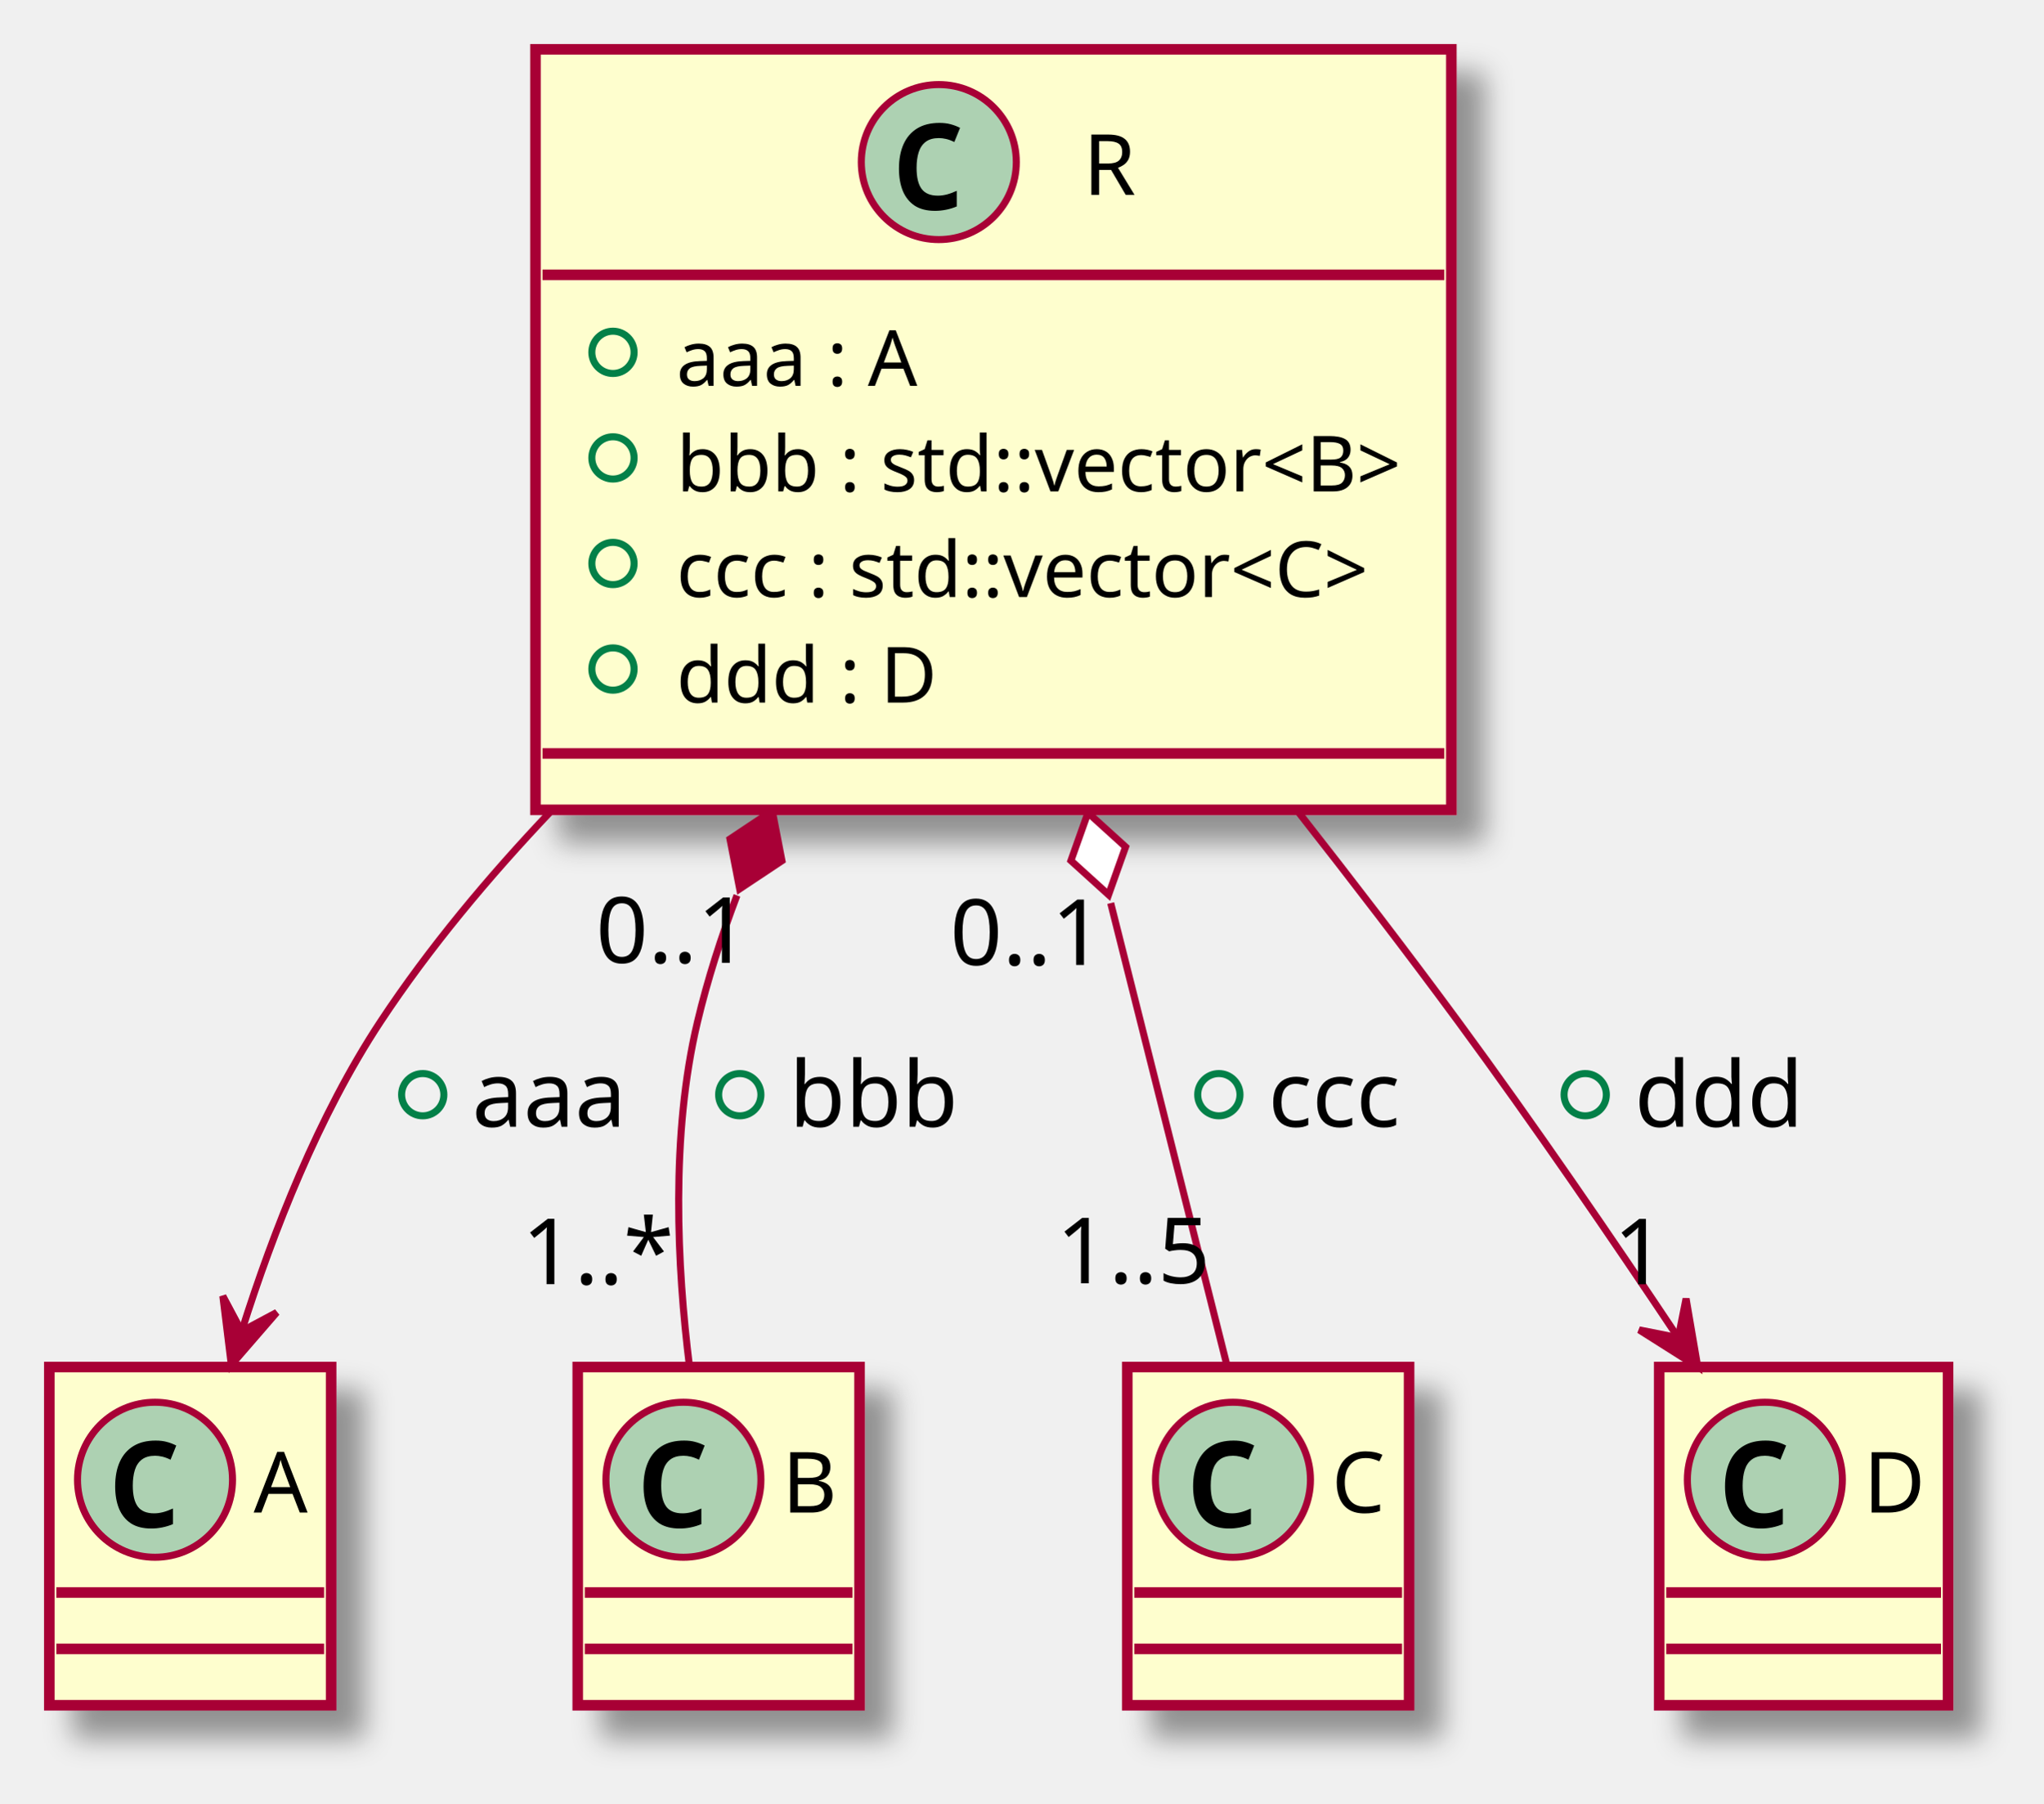
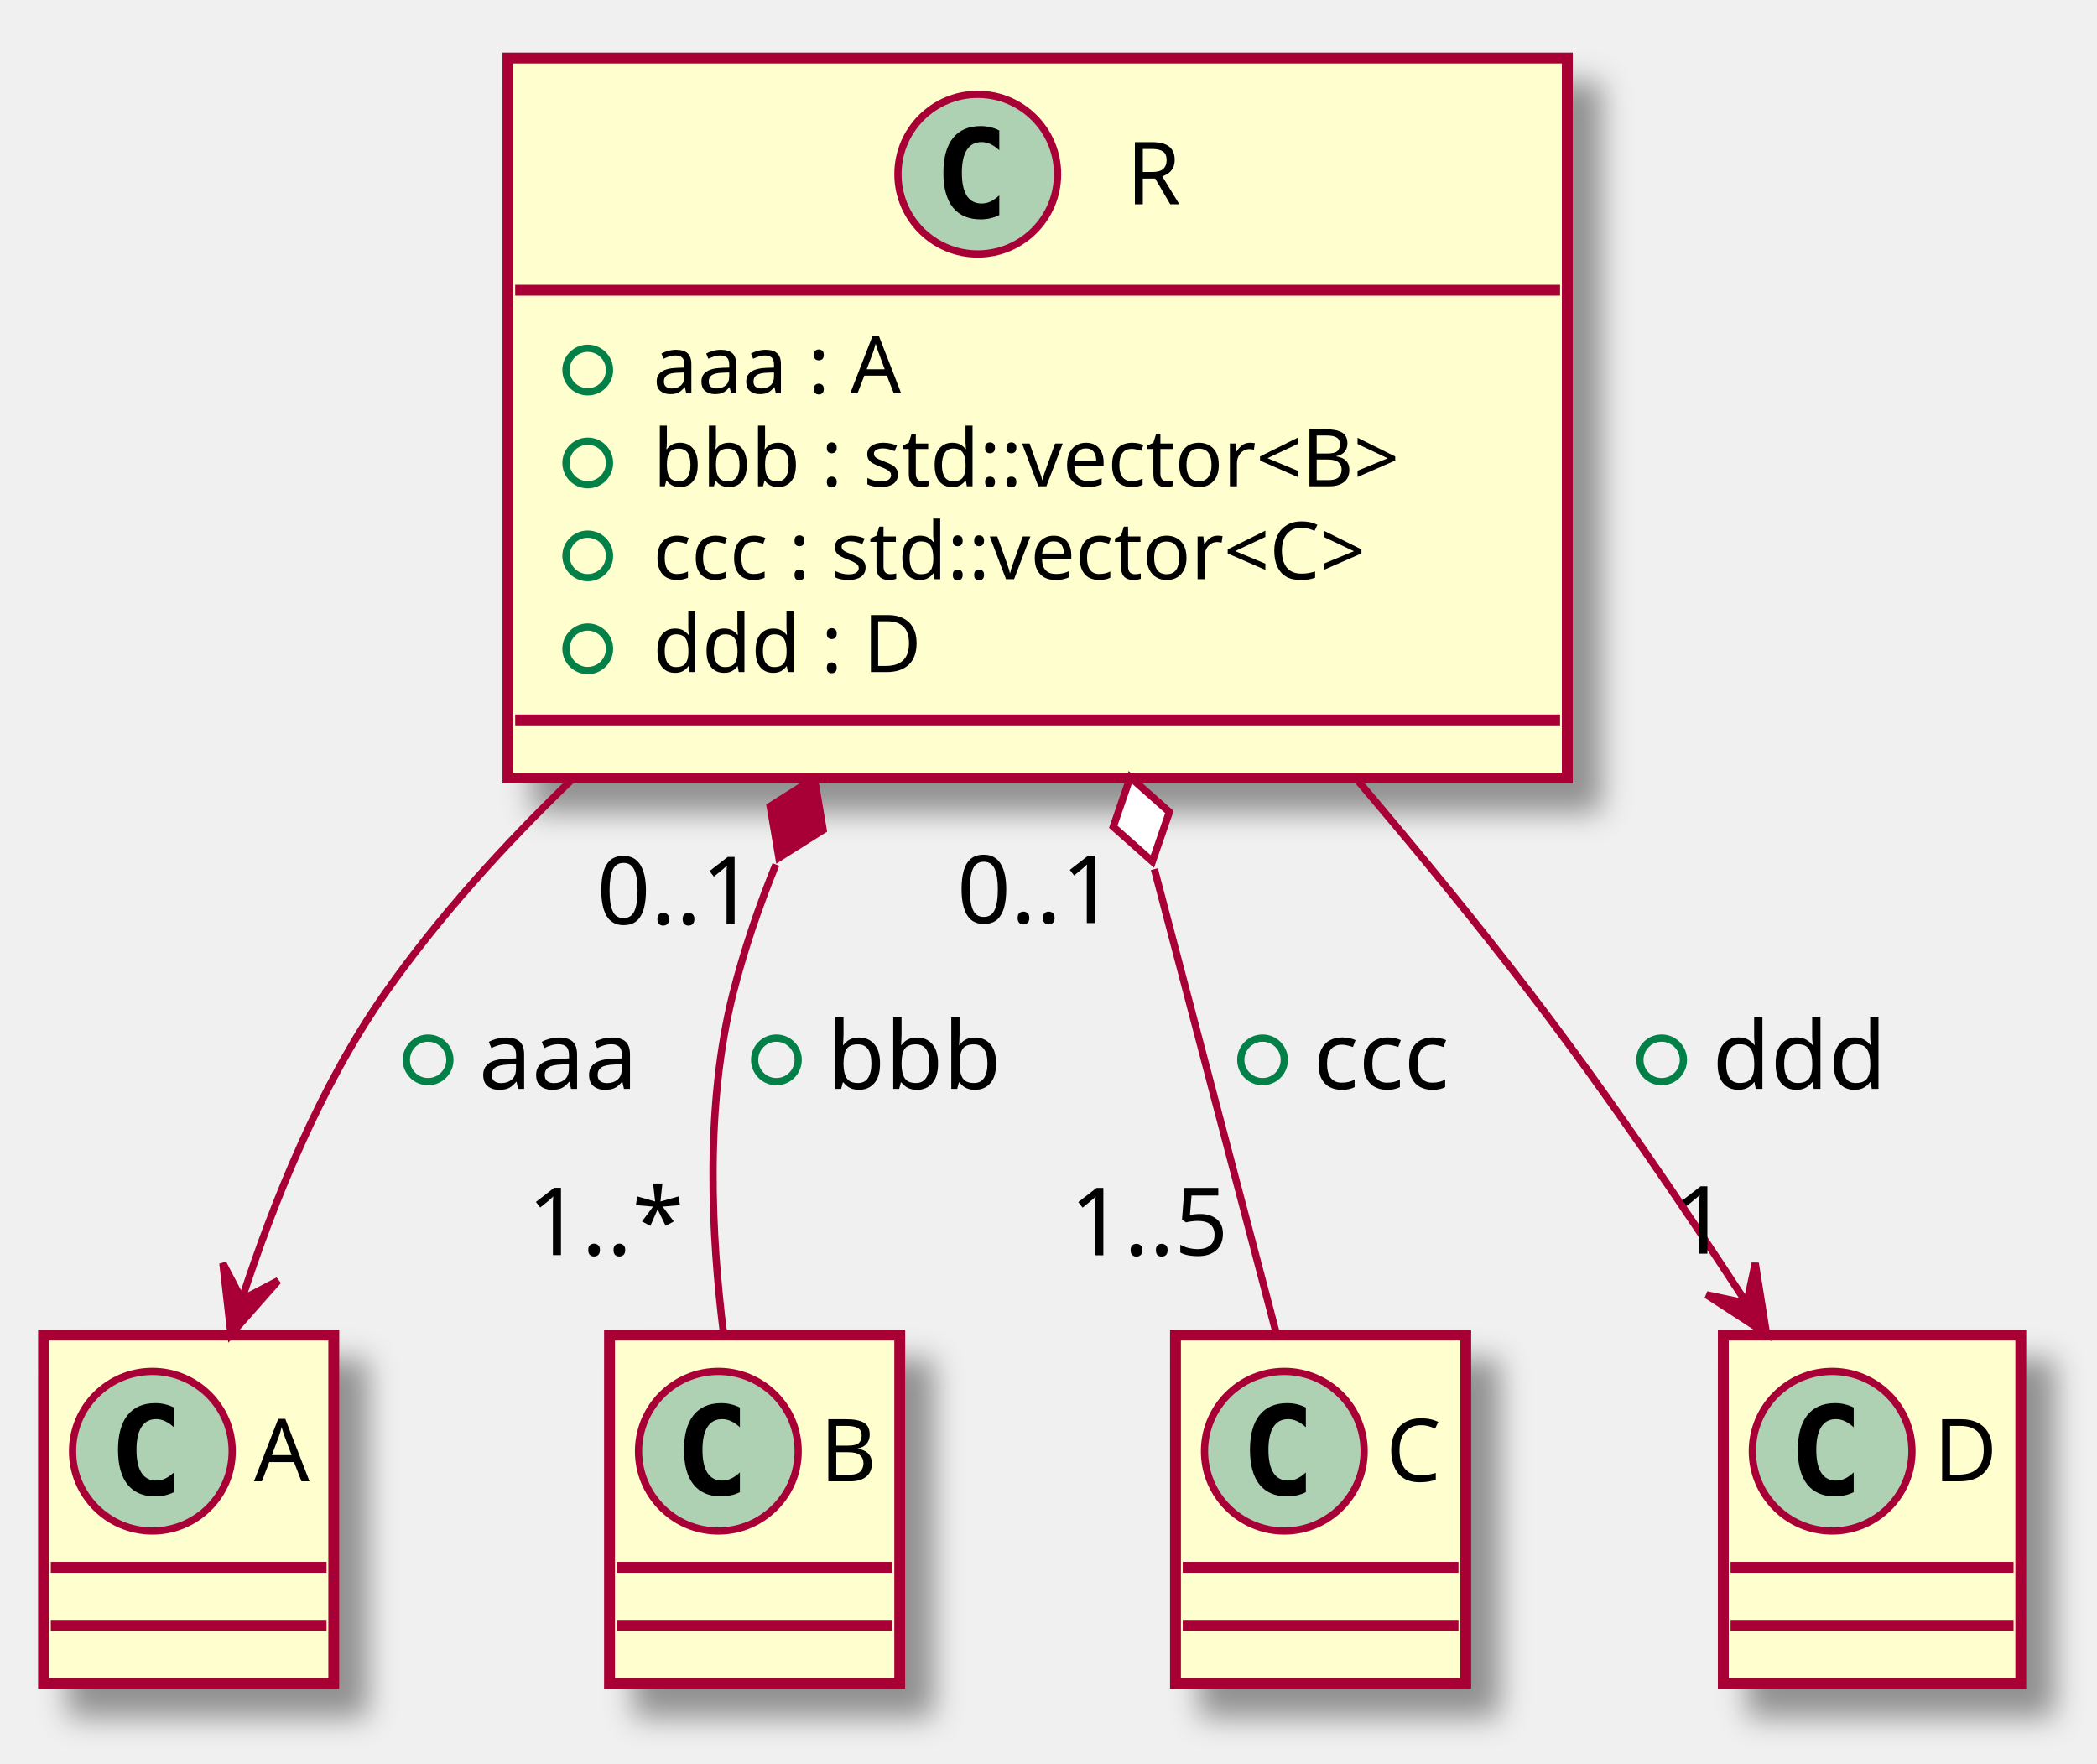
- <svg xmlns="http://www.w3.org/2000/svg" xmlns:xlink="http://www.w3.org/1999/xlink" contentScriptType="application/ecmascript" contentStyleType="text/css" height="256px" preserveAspectRatio="none" style="width:290px;height:256px;background:#FFFFFF;" version="1.1" viewBox="0 0 290 256" width="290px" zoomAndPan="magnify">
+ <svg xmlns="http://www.w3.org/2000/svg" xmlns:xlink="http://www.w3.org/1999/xlink" contentScriptType="application/ecmascript" contentStyleType="text/css" height="243px" preserveAspectRatio="none" style="width:289px;height:243px;" version="1.1" viewBox="0 0 289 243" width="289px" zoomAndPan="magnify">
  <defs>
-     <filter height="300%" id="f1ig0k0h39ykzh" width="300%" x="-1" y="-1">
+     <filter height="300%" id="ftxo0cnu4mu76" width="300%" x="-1" y="-1">
      <feGaussianBlur result="blurOut" stdDeviation="2.0" />
      <feColorMatrix in="blurOut" result="blurOut2" type="matrix" values="0 0 0 0 0 0 0 0 0 0 0 0 0 0 0 0 0 0 .4 0" />
      <feOffset dx="4.0" dy="4.0" in="blurOut2" result="blurOut3" />
      <feBlend in="SourceGraphic" in2="blurOut3" mode="normal" />
    </filter>
    <style type="text/css">a:hover { text-decoration: underline; }</style>
  </defs>
  <g>
-     <a href="https://github.com/bkryza/clang-uml/blob/5b8e40c1eb6d56297203c1642a344ab724202e06/tests/t00030/t00030.cc#L7" target="_top" title="A" xlink:actuate="onRequest" xlink:href="https://github.com/bkryza/clang-uml/blob/5b8e40c1eb6d56297203c1642a344ab724202e06/tests/t00030/t00030.cc#L7" xlink:show="new" xlink:title="A" xlink:type="simple">
-       <rect codeLine="2" fill="#FEFECE" filter="url(#f1ig0k0h39ykzh)" height="48" id="C_0000001189" style="stroke:#A80036;stroke-width:1.5;" width="40" x="7" y="194" />
-       <ellipse cx="22" cy="210" fill="#ADD1B2" rx="11" ry="11" style="stroke:#A80036;stroke-width:1.0;" />
-       <path d="M21.469,216.922 Q19.719,216.922 18.578,216.188 Q17.453,215.438 16.891,214.094 Q16.344,212.734 16.344,210.938 Q16.344,208.906 17,207.453 Q17.656,206 18.938,205.219 Q20.219,204.438 22.094,204.438 Q22.984,204.438 23.656,204.625 Q24.328,204.797 25.016,205.141 L24.203,207.156 Q23.578,206.844 23.031,206.719 Q22.5,206.594 22.016,206.594 Q20.844,206.594 20.141,207.125 Q19.438,207.656 19.141,208.609 Q18.844,209.562 18.844,210.828 Q18.844,212.844 19.562,213.812 Q20.281,214.766 21.875,214.766 Q22.469,214.766 23.094,214.609 Q23.719,214.453 24.547,214.078 L24.547,216.297 Q23.812,216.609 23.016,216.766 Q22.234,216.922 21.469,216.922 Z " fill="#000000" />
-       <text fill="#000000" font-family="sans-serif" font-size="12" lengthAdjust="spacing" textLength="8" x="36" y="214.656">A</text>
-       <line style="stroke:#A80036;stroke-width:1.5;" x1="8" x2="46" y1="226" y2="226" />
-       <line style="stroke:#A80036;stroke-width:1.5;" x1="8" x2="46" y1="234" y2="234" />
+     <a href="https://github.com/bkryza/clang-uml/blob/b6390d91063025d9b8f3a02b731b2a998baf4e1c/tests/t00030/t00030.cc#L7" target="_top" title="A" xlink:actuate="onRequest" xlink:href="https://github.com/bkryza/clang-uml/blob/b6390d91063025d9b8f3a02b731b2a998baf4e1c/tests/t00030/t00030.cc#L7" xlink:show="new" xlink:title="A" xlink:type="simple">
+       <rect fill="#FEFECE" filter="url(#ftxo0cnu4mu76)" height="48" id="C_0000001189" style="stroke: #A80036; stroke-width: 1.5;" width="40" x="6" y="184" />
+       <ellipse cx="21" cy="200" fill="#ADD1B2" rx="11" ry="11" style="stroke: #A80036; stroke-width: 1.0;" />
+       <path d="M23.969,205.641 Q23.391,205.938 22.75,206.078 Q22.109,206.234 21.406,206.234 Q18.906,206.234 17.578,204.594 Q16.266,202.938 16.266,199.812 Q16.266,196.688 17.578,195.031 Q18.906,193.375 21.406,193.375 Q22.109,193.375 22.75,193.531 Q23.406,193.688 23.969,193.984 L23.969,196.703 Q23.344,196.125 22.75,195.859 Q22.156,195.578 21.531,195.578 Q20.188,195.578 19.5,196.656 Q18.812,197.719 18.812,199.812 Q18.812,201.906 19.5,202.984 Q20.188,204.047 21.531,204.047 Q22.156,204.047 22.75,203.781 Q23.344,203.5 23.969,202.922 L23.969,205.641 Z " />
+       <text fill="#000000" font-family="sans-serif" font-size="12" lengthAdjust="spacingAndGlyphs" textLength="8" x="35" y="204.154">A</text>
+       <line style="stroke: #A80036; stroke-width: 1.5;" x1="7" x2="45" y1="216" y2="216" />
+       <line style="stroke: #A80036; stroke-width: 1.5;" x1="7" x2="45" y1="224" y2="224" />
    </a>
-     <a href="https://github.com/bkryza/clang-uml/blob/5b8e40c1eb6d56297203c1642a344ab724202e06/tests/t00030/t00030.cc#L10" target="_top" title="B" xlink:actuate="onRequest" xlink:href="https://github.com/bkryza/clang-uml/blob/5b8e40c1eb6d56297203c1642a344ab724202e06/tests/t00030/t00030.cc#L10" xlink:show="new" xlink:title="B" xlink:type="simple">
-       <rect codeLine="5" fill="#FEFECE" filter="url(#f1ig0k0h39ykzh)" height="48" id="C_0000001193" style="stroke:#A80036;stroke-width:1.5;" width="40" x="82" y="194" />
-       <ellipse cx="97" cy="210" fill="#ADD1B2" rx="11" ry="11" style="stroke:#A80036;stroke-width:1.0;" />
-       <path d="M96.469,216.922 Q94.719,216.922 93.578,216.188 Q92.453,215.438 91.891,214.094 Q91.344,212.734 91.344,210.938 Q91.344,208.906 92,207.453 Q92.656,206 93.938,205.219 Q95.219,204.438 97.094,204.438 Q97.984,204.438 98.656,204.625 Q99.328,204.797 100.016,205.141 L99.203,207.156 Q98.578,206.844 98.031,206.719 Q97.5,206.594 97.016,206.594 Q95.844,206.594 95.141,207.125 Q94.438,207.656 94.141,208.609 Q93.844,209.562 93.844,210.828 Q93.844,212.844 94.562,213.812 Q95.281,214.766 96.875,214.766 Q97.469,214.766 98.094,214.609 Q98.719,214.453 99.547,214.078 L99.547,216.297 Q98.812,216.609 98.016,216.766 Q97.234,216.922 96.469,216.922 Z " fill="#000000" />
-       <text fill="#000000" font-family="sans-serif" font-size="12" lengthAdjust="spacing" textLength="8" x="111" y="214.656">B</text>
-       <line style="stroke:#A80036;stroke-width:1.5;" x1="83" x2="121" y1="226" y2="226" />
-       <line style="stroke:#A80036;stroke-width:1.5;" x1="83" x2="121" y1="234" y2="234" />
+     <a href="https://github.com/bkryza/clang-uml/blob/b6390d91063025d9b8f3a02b731b2a998baf4e1c/tests/t00030/t00030.cc#L10" target="_top" title="B" xlink:actuate="onRequest" xlink:href="https://github.com/bkryza/clang-uml/blob/b6390d91063025d9b8f3a02b731b2a998baf4e1c/tests/t00030/t00030.cc#L10" xlink:show="new" xlink:title="B" xlink:type="simple">
+       <rect fill="#FEFECE" filter="url(#ftxo0cnu4mu76)" height="48" id="C_0000001193" style="stroke: #A80036; stroke-width: 1.5;" width="40" x="84" y="184" />
+       <ellipse cx="99" cy="200" fill="#ADD1B2" rx="11" ry="11" style="stroke: #A80036; stroke-width: 1.0;" />
+       <path d="M101.969,205.641 Q101.391,205.938 100.75,206.078 Q100.109,206.234 99.406,206.234 Q96.906,206.234 95.578,204.594 Q94.266,202.938 94.266,199.812 Q94.266,196.688 95.578,195.031 Q96.906,193.375 99.406,193.375 Q100.109,193.375 100.75,193.531 Q101.406,193.688 101.969,193.984 L101.969,196.703 Q101.344,196.125 100.75,195.859 Q100.156,195.578 99.531,195.578 Q98.188,195.578 97.5,196.656 Q96.812,197.719 96.812,199.812 Q96.812,201.906 97.5,202.984 Q98.188,204.047 99.531,204.047 Q100.156,204.047 100.75,203.781 Q101.344,203.5 101.969,202.922 L101.969,205.641 Z " />
+       <text fill="#000000" font-family="sans-serif" font-size="12" lengthAdjust="spacingAndGlyphs" textLength="8" x="113" y="204.154">B</text>
+       <line style="stroke: #A80036; stroke-width: 1.5;" x1="85" x2="123" y1="216" y2="216" />
+       <line style="stroke: #A80036; stroke-width: 1.5;" x1="85" x2="123" y1="224" y2="224" />
    </a>
-     <a href="https://github.com/bkryza/clang-uml/blob/5b8e40c1eb6d56297203c1642a344ab724202e06/tests/t00030/t00030.cc#L13" target="_top" title="C" xlink:actuate="onRequest" xlink:href="https://github.com/bkryza/clang-uml/blob/5b8e40c1eb6d56297203c1642a344ab724202e06/tests/t00030/t00030.cc#L13" xlink:show="new" xlink:title="C" xlink:type="simple">
-       <rect codeLine="8" fill="#FEFECE" filter="url(#f1ig0k0h39ykzh)" height="48" id="C_0000001197" style="stroke:#A80036;stroke-width:1.5;" width="40" x="160" y="194" />
-       <ellipse cx="175" cy="210" fill="#ADD1B2" rx="11" ry="11" style="stroke:#A80036;stroke-width:1.0;" />
-       <path d="M174.469,216.922 Q172.719,216.922 171.578,216.188 Q170.453,215.438 169.891,214.094 Q169.344,212.734 169.344,210.938 Q169.344,208.906 170,207.453 Q170.656,206 171.938,205.219 Q173.219,204.438 175.094,204.438 Q175.984,204.438 176.656,204.625 Q177.328,204.797 178.016,205.141 L177.203,207.156 Q176.578,206.844 176.031,206.719 Q175.5,206.594 175.016,206.594 Q173.844,206.594 173.141,207.125 Q172.438,207.656 172.141,208.609 Q171.844,209.562 171.844,210.828 Q171.844,212.844 172.562,213.812 Q173.281,214.766 174.875,214.766 Q175.469,214.766 176.094,214.609 Q176.719,214.453 177.547,214.078 L177.547,216.297 Q176.812,216.609 176.016,216.766 Q175.234,216.922 174.469,216.922 Z " fill="#000000" />
-       <text fill="#000000" font-family="sans-serif" font-size="12" lengthAdjust="spacing" textLength="8" x="189" y="214.656">C</text>
-       <line style="stroke:#A80036;stroke-width:1.5;" x1="161" x2="199" y1="226" y2="226" />
-       <line style="stroke:#A80036;stroke-width:1.5;" x1="161" x2="199" y1="234" y2="234" />
+     <a href="https://github.com/bkryza/clang-uml/blob/b6390d91063025d9b8f3a02b731b2a998baf4e1c/tests/t00030/t00030.cc#L13" target="_top" title="C" xlink:actuate="onRequest" xlink:href="https://github.com/bkryza/clang-uml/blob/b6390d91063025d9b8f3a02b731b2a998baf4e1c/tests/t00030/t00030.cc#L13" xlink:show="new" xlink:title="C" xlink:type="simple">
+       <rect fill="#FEFECE" filter="url(#ftxo0cnu4mu76)" height="48" id="C_0000001197" style="stroke: #A80036; stroke-width: 1.5;" width="40" x="162" y="184" />
+       <ellipse cx="177" cy="200" fill="#ADD1B2" rx="11" ry="11" style="stroke: #A80036; stroke-width: 1.0;" />
+       <path d="M179.969,205.641 Q179.391,205.938 178.75,206.078 Q178.109,206.234 177.406,206.234 Q174.906,206.234 173.578,204.594 Q172.266,202.938 172.266,199.812 Q172.266,196.688 173.578,195.031 Q174.906,193.375 177.406,193.375 Q178.109,193.375 178.75,193.531 Q179.406,193.688 179.969,193.984 L179.969,196.703 Q179.344,196.125 178.75,195.859 Q178.156,195.578 177.531,195.578 Q176.188,195.578 175.5,196.656 Q174.812,197.719 174.812,199.812 Q174.812,201.906 175.5,202.984 Q176.188,204.047 177.531,204.047 Q178.156,204.047 178.75,203.781 Q179.344,203.5 179.969,202.922 L179.969,205.641 Z " />
+       <text fill="#000000" font-family="sans-serif" font-size="12" lengthAdjust="spacingAndGlyphs" textLength="8" x="191" y="204.154">C</text>
+       <line style="stroke: #A80036; stroke-width: 1.5;" x1="163" x2="201" y1="216" y2="216" />
+       <line style="stroke: #A80036; stroke-width: 1.5;" x1="163" x2="201" y1="224" y2="224" />
    </a>
-     <a href="https://github.com/bkryza/clang-uml/blob/5b8e40c1eb6d56297203c1642a344ab724202e06/tests/t00030/t00030.cc#L16" target="_top" title="D" xlink:actuate="onRequest" xlink:href="https://github.com/bkryza/clang-uml/blob/5b8e40c1eb6d56297203c1642a344ab724202e06/tests/t00030/t00030.cc#L16" xlink:show="new" xlink:title="D" xlink:type="simple">
-       <rect codeLine="11" fill="#FEFECE" filter="url(#f1ig0k0h39ykzh)" height="48" id="C_0000001201" style="stroke:#A80036;stroke-width:1.5;" width="41" x="235.5" y="194" />
-       <ellipse cx="250.5" cy="210" fill="#ADD1B2" rx="11" ry="11" style="stroke:#A80036;stroke-width:1.0;" />
-       <path d="M249.969,216.922 Q248.219,216.922 247.078,216.188 Q245.953,215.438 245.391,214.094 Q244.844,212.734 244.844,210.938 Q244.844,208.906 245.5,207.453 Q246.156,206 247.438,205.219 Q248.719,204.438 250.594,204.438 Q251.484,204.438 252.156,204.625 Q252.828,204.797 253.516,205.141 L252.703,207.156 Q252.078,206.844 251.531,206.719 Q251,206.594 250.516,206.594 Q249.344,206.594 248.641,207.125 Q247.938,207.656 247.641,208.609 Q247.344,209.562 247.344,210.828 Q247.344,212.844 248.062,213.812 Q248.781,214.766 250.375,214.766 Q250.969,214.766 251.594,214.609 Q252.219,214.453 253.047,214.078 L253.047,216.297 Q252.312,216.609 251.516,216.766 Q250.734,216.922 249.969,216.922 Z " fill="#000000" />
-       <text fill="#000000" font-family="sans-serif" font-size="12" lengthAdjust="spacing" textLength="9" x="264.5" y="214.656">D</text>
-       <line style="stroke:#A80036;stroke-width:1.5;" x1="236.5" x2="275.5" y1="226" y2="226" />
-       <line style="stroke:#A80036;stroke-width:1.5;" x1="236.5" x2="275.5" y1="234" y2="234" />
+     <a href="https://github.com/bkryza/clang-uml/blob/b6390d91063025d9b8f3a02b731b2a998baf4e1c/tests/t00030/t00030.cc#L16" target="_top" title="D" xlink:actuate="onRequest" xlink:href="https://github.com/bkryza/clang-uml/blob/b6390d91063025d9b8f3a02b731b2a998baf4e1c/tests/t00030/t00030.cc#L16" xlink:show="new" xlink:title="D" xlink:type="simple">
+       <rect fill="#FEFECE" filter="url(#ftxo0cnu4mu76)" height="48" id="C_0000001201" style="stroke: #A80036; stroke-width: 1.5;" width="41" x="237.5" y="184" />
+       <ellipse cx="252.5" cy="200" fill="#ADD1B2" rx="11" ry="11" style="stroke: #A80036; stroke-width: 1.0;" />
+       <path d="M255.469,205.641 Q254.891,205.938 254.25,206.078 Q253.609,206.234 252.906,206.234 Q250.406,206.234 249.078,204.594 Q247.766,202.938 247.766,199.812 Q247.766,196.688 249.078,195.031 Q250.406,193.375 252.906,193.375 Q253.609,193.375 254.25,193.531 Q254.906,193.688 255.469,193.984 L255.469,196.703 Q254.844,196.125 254.25,195.859 Q253.656,195.578 253.031,195.578 Q251.688,195.578 251,196.656 Q250.312,197.719 250.312,199.812 Q250.312,201.906 251,202.984 Q251.688,204.047 253.031,204.047 Q253.656,204.047 254.25,203.781 Q254.844,203.5 255.469,202.922 L255.469,205.641 Z " />
+       <text fill="#000000" font-family="sans-serif" font-size="12" lengthAdjust="spacingAndGlyphs" textLength="9" x="266.5" y="204.154">D</text>
+       <line style="stroke: #A80036; stroke-width: 1.5;" x1="238.5" x2="277.5" y1="216" y2="216" />
+       <line style="stroke: #A80036; stroke-width: 1.5;" x1="238.5" x2="277.5" y1="224" y2="224" />
    </a>
-     <a href="https://github.com/bkryza/clang-uml/blob/5b8e40c1eb6d56297203c1642a344ab724202e06/tests/t00030/t00030.cc#L19" target="_top" title="R" xlink:actuate="onRequest" xlink:href="https://github.com/bkryza/clang-uml/blob/5b8e40c1eb6d56297203c1642a344ab724202e06/tests/t00030/t00030.cc#L19" xlink:show="new" xlink:title="R" xlink:type="simple">
-       <rect codeLine="14" fill="#FEFECE" filter="url(#f1ig0k0h39ykzh)" height="107.928" id="C_0000001205" style="stroke:#A80036;stroke-width:1.5;" width="130" x="76" y="7" />
-       <ellipse cx="133.25" cy="23" fill="#ADD1B2" rx="11" ry="11" style="stroke:#A80036;stroke-width:1.0;" />
-       <path d="M132.719,29.922 Q130.969,29.922 129.828,29.188 Q128.703,28.438 128.141,27.094 Q127.594,25.734 127.594,23.938 Q127.594,21.906 128.25,20.453 Q128.906,19 130.188,18.219 Q131.469,17.438 133.344,17.438 Q134.234,17.438 134.906,17.625 Q135.578,17.797 136.266,18.141 L135.453,20.156 Q134.828,19.844 134.281,19.719 Q133.75,19.594 133.266,19.594 Q132.094,19.594 131.391,20.125 Q130.688,20.656 130.391,21.609 Q130.094,22.562 130.094,23.828 Q130.094,25.844 130.812,26.812 Q131.531,27.766 133.125,27.766 Q133.719,27.766 134.344,27.609 Q134.969,27.453 135.797,27.078 L135.797,29.297 Q135.062,29.609 134.266,29.766 Q133.484,29.922 132.719,29.922 Z " fill="#000000" />
-       <text fill="#000000" font-family="sans-serif" font-size="12" lengthAdjust="spacing" textLength="7" x="153.75" y="27.656">R</text>
-       <line style="stroke:#A80036;stroke-width:1.5;" x1="77" x2="205" y1="39" y2="39" />
+     <a href="https://github.com/bkryza/clang-uml/blob/b6390d91063025d9b8f3a02b731b2a998baf4e1c/tests/t00030/t00030.cc#L19" target="_top" title="R" xlink:actuate="onRequest" xlink:href="https://github.com/bkryza/clang-uml/blob/b6390d91063025d9b8f3a02b731b2a998baf4e1c/tests/t00030/t00030.cc#L19" xlink:show="new" xlink:title="R" xlink:type="simple">
+       <rect fill="#FEFECE" filter="url(#ftxo0cnu4mu76)" height="99.219" id="C_0000001205" style="stroke: #A80036; stroke-width: 1.5;" width="146" x="70" y="8" />
+       <ellipse cx="134.75" cy="24" fill="#ADD1B2" rx="11" ry="11" style="stroke: #A80036; stroke-width: 1.0;" />
+       <path d="M137.719,29.641 Q137.141,29.938 136.5,30.078 Q135.859,30.234 135.156,30.234 Q132.656,30.234 131.328,28.594 Q130.016,26.938 130.016,23.812 Q130.016,20.688 131.328,19.031 Q132.656,17.375 135.156,17.375 Q135.859,17.375 136.5,17.531 Q137.156,17.688 137.719,17.984 L137.719,20.703 Q137.094,20.125 136.5,19.859 Q135.906,19.578 135.281,19.578 Q133.938,19.578 133.25,20.656 Q132.562,21.719 132.562,23.812 Q132.562,25.906 133.25,26.984 Q133.938,28.047 135.281,28.047 Q135.906,28.047 136.5,27.781 Q137.094,27.5 137.719,26.922 L137.719,29.641 Z " />
+       <text fill="#000000" font-family="sans-serif" font-size="12" lengthAdjust="spacingAndGlyphs" textLength="8" x="155.25" y="28.154">R</text>
+       <line style="stroke: #A80036; stroke-width: 1.5;" x1="71" x2="215" y1="40" y2="40" />
    </a>
-     <a href="https://github.com/bkryza/clang-uml/blob/5b8e40c1eb6d56297203c1642a344ab724202e06/tests/t00030/t00030.cc#L21" target="_top" title="aaa" xlink:actuate="onRequest" xlink:href="https://github.com/bkryza/clang-uml/blob/5b8e40c1eb6d56297203c1642a344ab724202e06/tests/t00030/t00030.cc#L21" xlink:show="new" xlink:title="aaa" xlink:type="simple">
-       <rect fill="#FEFECE" height="10" style="stroke:none;stroke-width:1.0;" width="20" x="82" y="45" />
-       <ellipse cx="87" cy="50" rx="3" ry="3" style="stroke:#038048;stroke-width:1.0;fill:none;" />
+     <a href="https://github.com/bkryza/clang-uml/blob/b6390d91063025d9b8f3a02b731b2a998baf4e1c/tests/t00030/t00030.cc#L21" target="_top" title="aaa" xlink:actuate="onRequest" xlink:href="https://github.com/bkryza/clang-uml/blob/b6390d91063025d9b8f3a02b731b2a998baf4e1c/tests/t00030/t00030.cc#L21" xlink:show="new" xlink:title="aaa" xlink:type="simple">
+       <rect fill="#FEFECE" height="10" style="stroke: none; stroke-width: 1.0;" width="20" x="76" y="46" />
+       <ellipse cx="81" cy="51" fill="none" rx="3" ry="3" style="stroke: #038048; stroke-width: 1.0;" />
    </a>
-     <a href="https://github.com/bkryza/clang-uml/blob/5b8e40c1eb6d56297203c1642a344ab724202e06/tests/t00030/t00030.cc#L21" target="_top" title="aaa" xlink:actuate="onRequest" xlink:href="https://github.com/bkryza/clang-uml/blob/5b8e40c1eb6d56297203c1642a344ab724202e06/tests/t00030/t00030.cc#L21" xlink:show="new" xlink:title="aaa" xlink:type="simple">
-       <text fill="#000000" font-family="sans-serif" font-size="11" lengthAdjust="spacing" textLength="34" x="96" y="54.759">aaa : A</text>
+     <a href="https://github.com/bkryza/clang-uml/blob/b6390d91063025d9b8f3a02b731b2a998baf4e1c/tests/t00030/t00030.cc#L21" target="_top" title="aaa" xlink:actuate="onRequest" xlink:href="https://github.com/bkryza/clang-uml/blob/b6390d91063025d9b8f3a02b731b2a998baf4e1c/tests/t00030/t00030.cc#L21" xlink:show="new" xlink:title="aaa" xlink:type="simple">
+       <text fill="#000000" font-family="sans-serif" font-size="11" lengthAdjust="spacingAndGlyphs" textLength="40" x="90" y="54.21">aaa : A</text>
    </a>
-     <a href="https://github.com/bkryza/clang-uml/blob/5b8e40c1eb6d56297203c1642a344ab724202e06/tests/t00030/t00030.cc#L24" target="_top" title="bbb" xlink:actuate="onRequest" xlink:href="https://github.com/bkryza/clang-uml/blob/5b8e40c1eb6d56297203c1642a344ab724202e06/tests/t00030/t00030.cc#L24" xlink:show="new" xlink:title="bbb" xlink:type="simple">
-       <rect fill="#FEFECE" height="10" style="stroke:none;stroke-width:1.0;" width="20" x="82" y="59.982" />
-       <ellipse cx="87" cy="64.982" rx="3" ry="3" style="stroke:#038048;stroke-width:1.0;fill:none;" />
+     <a href="https://github.com/bkryza/clang-uml/blob/b6390d91063025d9b8f3a02b731b2a998baf4e1c/tests/t00030/t00030.cc#L24" target="_top" title="bbb" xlink:actuate="onRequest" xlink:href="https://github.com/bkryza/clang-uml/blob/b6390d91063025d9b8f3a02b731b2a998baf4e1c/tests/t00030/t00030.cc#L24" xlink:show="new" xlink:title="bbb" xlink:type="simple">
+       <rect fill="#FEFECE" height="10" style="stroke: none; stroke-width: 1.0;" width="20" x="76" y="58.805" />
+       <ellipse cx="81" cy="63.805" fill="none" rx="3" ry="3" style="stroke: #038048; stroke-width: 1.0;" />
    </a>
-     <a href="https://github.com/bkryza/clang-uml/blob/5b8e40c1eb6d56297203c1642a344ab724202e06/tests/t00030/t00030.cc#L24" target="_top" title="bbb" xlink:actuate="onRequest" xlink:href="https://github.com/bkryza/clang-uml/blob/5b8e40c1eb6d56297203c1642a344ab724202e06/tests/t00030/t00030.cc#L24" xlink:show="new" xlink:title="bbb" xlink:type="simple">
-       <text fill="#000000" font-family="sans-serif" font-size="11" lengthAdjust="spacing" textLength="104" x="96" y="69.741">bbb : std::vector&lt;B&gt;</text>
+     <a href="https://github.com/bkryza/clang-uml/blob/b6390d91063025d9b8f3a02b731b2a998baf4e1c/tests/t00030/t00030.cc#L24" target="_top" title="bbb" xlink:actuate="onRequest" xlink:href="https://github.com/bkryza/clang-uml/blob/b6390d91063025d9b8f3a02b731b2a998baf4e1c/tests/t00030/t00030.cc#L24" xlink:show="new" xlink:title="bbb" xlink:type="simple">
+       <text fill="#000000" font-family="sans-serif" font-size="11" lengthAdjust="spacingAndGlyphs" textLength="120" x="90" y="67.015">bbb : std::vector&lt;B&gt;</text>
    </a>
-     <a href="https://github.com/bkryza/clang-uml/blob/5b8e40c1eb6d56297203c1642a344ab724202e06/tests/t00030/t00030.cc#L27" target="_top" title="ccc" xlink:actuate="onRequest" xlink:href="https://github.com/bkryza/clang-uml/blob/5b8e40c1eb6d56297203c1642a344ab724202e06/tests/t00030/t00030.cc#L27" xlink:show="new" xlink:title="ccc" xlink:type="simple">
-       <rect fill="#FEFECE" height="10" style="stroke:none;stroke-width:1.0;" width="20" x="82" y="74.964" />
-       <ellipse cx="87" cy="79.964" rx="3" ry="3" style="stroke:#038048;stroke-width:1.0;fill:none;" />
+     <a href="https://github.com/bkryza/clang-uml/blob/b6390d91063025d9b8f3a02b731b2a998baf4e1c/tests/t00030/t00030.cc#L27" target="_top" title="ccc" xlink:actuate="onRequest" xlink:href="https://github.com/bkryza/clang-uml/blob/b6390d91063025d9b8f3a02b731b2a998baf4e1c/tests/t00030/t00030.cc#L27" xlink:show="new" xlink:title="ccc" xlink:type="simple">
+       <rect fill="#FEFECE" height="10" style="stroke: none; stroke-width: 1.0;" width="20" x="76" y="71.609" />
+       <ellipse cx="81" cy="76.609" fill="none" rx="3" ry="3" style="stroke: #038048; stroke-width: 1.0;" />
    </a>
-     <a href="https://github.com/bkryza/clang-uml/blob/5b8e40c1eb6d56297203c1642a344ab724202e06/tests/t00030/t00030.cc#L27" target="_top" title="ccc" xlink:actuate="onRequest" xlink:href="https://github.com/bkryza/clang-uml/blob/5b8e40c1eb6d56297203c1642a344ab724202e06/tests/t00030/t00030.cc#L27" xlink:show="new" xlink:title="ccc" xlink:type="simple">
-       <text fill="#000000" font-family="sans-serif" font-size="11" lengthAdjust="spacing" textLength="98" x="96" y="84.723">ccc : std::vector&lt;C&gt;</text>
+     <a href="https://github.com/bkryza/clang-uml/blob/b6390d91063025d9b8f3a02b731b2a998baf4e1c/tests/t00030/t00030.cc#L27" target="_top" title="ccc" xlink:actuate="onRequest" xlink:href="https://github.com/bkryza/clang-uml/blob/b6390d91063025d9b8f3a02b731b2a998baf4e1c/tests/t00030/t00030.cc#L27" xlink:show="new" xlink:title="ccc" xlink:type="simple">
+       <text fill="#000000" font-family="sans-serif" font-size="11" lengthAdjust="spacingAndGlyphs" textLength="117" x="90" y="79.82">ccc : std::vector&lt;C&gt;</text>
    </a>
-     <a href="https://github.com/bkryza/clang-uml/blob/5b8e40c1eb6d56297203c1642a344ab724202e06/tests/t00030/t00030.cc#L30" target="_top" title="ddd" xlink:actuate="onRequest" xlink:href="https://github.com/bkryza/clang-uml/blob/5b8e40c1eb6d56297203c1642a344ab724202e06/tests/t00030/t00030.cc#L30" xlink:show="new" xlink:title="ddd" xlink:type="simple">
-       <rect fill="#FEFECE" height="10" style="stroke:none;stroke-width:1.0;" width="20" x="82" y="89.946" />
-       <ellipse cx="87" cy="94.946" rx="3" ry="3" style="stroke:#038048;stroke-width:1.0;fill:none;" />
+     <a href="https://github.com/bkryza/clang-uml/blob/b6390d91063025d9b8f3a02b731b2a998baf4e1c/tests/t00030/t00030.cc#L30" target="_top" title="ddd" xlink:actuate="onRequest" xlink:href="https://github.com/bkryza/clang-uml/blob/b6390d91063025d9b8f3a02b731b2a998baf4e1c/tests/t00030/t00030.cc#L30" xlink:show="new" xlink:title="ddd" xlink:type="simple">
+       <rect fill="#FEFECE" height="10" style="stroke: none; stroke-width: 1.0;" width="20" x="76" y="84.414" />
+       <ellipse cx="81" cy="89.414" fill="none" rx="3" ry="3" style="stroke: #038048; stroke-width: 1.0;" />
    </a>
-     <a href="https://github.com/bkryza/clang-uml/blob/5b8e40c1eb6d56297203c1642a344ab724202e06/tests/t00030/t00030.cc#L30" target="_top" title="ddd" xlink:actuate="onRequest" xlink:href="https://github.com/bkryza/clang-uml/blob/5b8e40c1eb6d56297203c1642a344ab724202e06/tests/t00030/t00030.cc#L30" xlink:show="new" xlink:title="ddd" xlink:type="simple">
-       <text fill="#000000" font-family="sans-serif" font-size="11" lengthAdjust="spacing" textLength="38" x="96" y="99.705">ddd : D</text>
+     <a href="https://github.com/bkryza/clang-uml/blob/b6390d91063025d9b8f3a02b731b2a998baf4e1c/tests/t00030/t00030.cc#L30" target="_top" title="ddd" xlink:actuate="onRequest" xlink:href="https://github.com/bkryza/clang-uml/blob/b6390d91063025d9b8f3a02b731b2a998baf4e1c/tests/t00030/t00030.cc#L30" xlink:show="new" xlink:title="ddd" xlink:type="simple">
+       <text fill="#000000" font-family="sans-serif" font-size="11" lengthAdjust="spacingAndGlyphs" textLength="41" x="90" y="92.624">ddd : D</text>
    </a>
-     <line style="stroke:#A80036;stroke-width:1.5;" x1="77" x2="205" y1="106.928" y2="106.928" />
-     <path codeLine="20" d="M78.24,115.08 C69.35,124.44 60.9,134.55 54,145 C45.22,158.29 38.76,174.84 34.36,188.72 " fill="none" id="C_0000001205-to-C_0000001189" style="stroke:#A80036;stroke-width:1.0;" />
-     <polygon fill="#A80036" points="32.83,193.7,39.278,186.255,34.286,188.917,31.625,183.925,32.83,193.7" style="stroke:#A80036;stroke-width:1.0;" />
-     <ellipse cx="60" cy="155.353" rx="3" ry="3" style="stroke:#038048;stroke-width:1.0;fill:none;" />
-     <text fill="#000000" font-family="sans-serif" font-size="13" lengthAdjust="spacing" textLength="21" x="67" y="159.897">aaa</text>
-     <path codeLine="21" d="M104.6,127.07 C102.35,133 100.42,139.03 99,145 C95.17,161.06 96.08,179.7 97.87,193.99 " fill="none" id="C_0000001205-backto-C_0000001193" style="stroke:#A80036;stroke-width:1.0;" />
-     <polygon fill="#A80036" points="109.61,115.07,103.606,119.064,104.983,126.142,110.987,122.148,109.61,115.07" style="stroke:#A80036;stroke-width:1.0;" />
-     <ellipse cx="105" cy="155.353" rx="3" ry="3" style="stroke:#038048;stroke-width:1.0;fill:none;" />
-     <text fill="#000000" font-family="sans-serif" font-size="13" lengthAdjust="spacing" textLength="24" x="112" y="159.897">bbb</text>
-     <text fill="#000000" font-family="sans-serif" font-size="13" lengthAdjust="spacing" textLength="20" x="84.566" y="136.64">0..1</text>
-     <text fill="#000000" font-family="sans-serif" font-size="13" lengthAdjust="spacing" textLength="20" x="74.073" y="182.245">1..*</text>
-     <path codeLine="22" d="M157.65,128.16 C163.54,151.6 169.8,176.45 174.18,193.89 " fill="none" id="C_0000001205-backto-C_0000001197" style="stroke:#A80036;stroke-width:1.0;" />
-     <polygon fill="#FFFFFF" points="154.42,115.34,152.004,122.134,157.346,126.978,159.762,120.184,154.42,115.34" style="stroke:#A80036;stroke-width:1.0;" />
-     <ellipse cx="173" cy="155.353" rx="3" ry="3" style="stroke:#038048;stroke-width:1.0;fill:none;" />
-     <text fill="#000000" font-family="sans-serif" font-size="13" lengthAdjust="spacing" textLength="18" x="180" y="159.897">ccc</text>
-     <text fill="#000000" font-family="sans-serif" font-size="13" lengthAdjust="spacing" textLength="20" x="134.837" y="136.943">0..1</text>
-     <text fill="#000000" font-family="sans-serif" font-size="13" lengthAdjust="spacing" textLength="20" x="149.928" y="182.118">1..5</text>
-     <path codeLine="23" d="M184.2,115.13 C191.92,124.96 199.8,135.22 207,145 C217.63,159.44 228.93,175.95 237.99,189.52 " fill="none" id="C_0000001205-to-C_0000001201" style="stroke:#A80036;stroke-width:1.0;" />
-     <polygon fill="#A80036" points="240.98,194,239.316,184.293,238.207,189.84,232.66,188.73,240.98,194" style="stroke:#A80036;stroke-width:1.0;" />
-     <ellipse cx="225" cy="155.353" rx="3" ry="3" style="stroke:#038048;stroke-width:1.0;fill:none;" />
-     <text fill="#000000" font-family="sans-serif" font-size="13" lengthAdjust="spacing" textLength="24" x="232" y="159.897">ddd</text>
-     <text fill="#000000" font-family="sans-serif" font-size="13" lengthAdjust="spacing" textLength="7" x="229.003" y="182.257">1</text>
+     <line style="stroke: #A80036; stroke-width: 1.5;" x1="71" x2="215" y1="99.219" y2="99.219" />
+     <path d="M78.98,107.28 C69.45,116.44 60.37,126.47 53,137 C44.15,149.64 37.71,165.57 33.34,179.04 " fill="none" id="C_0000001205-&gt;C_0000001189" style="stroke: #A80036; stroke-width: 1.0;" />
+     <polygon fill="#A80036" points="31.83,183.88,38.345,176.494,33.33,179.11,30.713,174.095,31.83,183.88" style="stroke: #A80036; stroke-width: 1.0;" />
+     <ellipse cx="59" cy="146.066" fill="none" rx="3" ry="3" style="stroke: #038048; stroke-width: 1.0;" />
+     <text fill="#000000" font-family="sans-serif" font-size="13" lengthAdjust="spacingAndGlyphs" textLength="24" x="66" y="150.067">aaa</text>
+     <path d="M106.93,119.14 C104.54,125.03 102.5,131.04 101,137 C97.15,152.34 97.99,170.15 99.74,183.97 " fill="none" id="C_0000001205&lt;-C_0000001193" style="stroke: #A80036; stroke-width: 1.0;" />
+     <polygon fill="#A80036" points="112.24,107.26,106.141,111.108,107.348,118.218,113.447,114.37,112.24,107.26" style="stroke: #A80036; stroke-width: 1.0;" />
+     <ellipse cx="107" cy="146.066" fill="none" rx="3" ry="3" style="stroke: #038048; stroke-width: 1.0;" />
+     <text fill="#000000" font-family="sans-serif" font-size="13" lengthAdjust="spacingAndGlyphs" textLength="24" x="114" y="150.067">bbb</text>
+     <text fill="#000000" font-family="sans-serif" font-size="13" lengthAdjust="spacingAndGlyphs" textLength="24" x="82.227" y="127.373">0..1</text>
+     <text fill="#000000" font-family="sans-serif" font-size="13" lengthAdjust="spacingAndGlyphs" textLength="23" x="72.701" y="172.974">1..*</text>
+     <path d="M159.09,119.78 C165.01,142.32 171.36,166.5 175.87,183.67 " fill="none" id="C_0000001205&lt;-C_0000001197" style="stroke: #A80036; stroke-width: 1.0;" />
+     <polygon fill="#FFFFFF" points="155.77,107.12,153.424,113.939,158.817,118.727,161.162,111.908,155.77,107.12" style="stroke: #A80036; stroke-width: 1.0;" />
+     <ellipse cx="174" cy="146.066" fill="none" rx="3" ry="3" style="stroke: #038048; stroke-width: 1.0;" />
+     <text fill="#000000" font-family="sans-serif" font-size="13" lengthAdjust="spacingAndGlyphs" textLength="21" x="181" y="150.067">ccc</text>
+     <text fill="#000000" font-family="sans-serif" font-size="13" lengthAdjust="spacingAndGlyphs" textLength="24" x="131.878" y="127.213">0..1</text>
+     <text fill="#000000" font-family="sans-serif" font-size="13" lengthAdjust="spacingAndGlyphs" textLength="24" x="147.451" y="172.994">1..5</text>
+     <path d="M186.75,107.14 C195.02,116.86 203.45,127.12 211,137 C221.38,150.58 232.07,166.34 240.63,179.47 " fill="none" id="C_0000001205-&gt;C_0000001201" style="stroke: #A80036; stroke-width: 1.0;" />
+     <polygon fill="#A80036" points="243.45,183.81,241.901,174.084,240.726,179.617,235.193,178.442,243.45,183.81" style="stroke: #A80036; stroke-width: 1.0;" />
+     <ellipse cx="229" cy="146.066" fill="none" rx="3" ry="3" style="stroke: #038048; stroke-width: 1.0;" />
+     <text fill="#000000" font-family="sans-serif" font-size="13" lengthAdjust="spacingAndGlyphs" textLength="24" x="236" y="150.067">ddd</text>
+     <text fill="#000000" font-family="sans-serif" font-size="13" lengthAdjust="spacingAndGlyphs" textLength="8" x="230.697" y="172.773">1</text>
  </g>
</svg>
